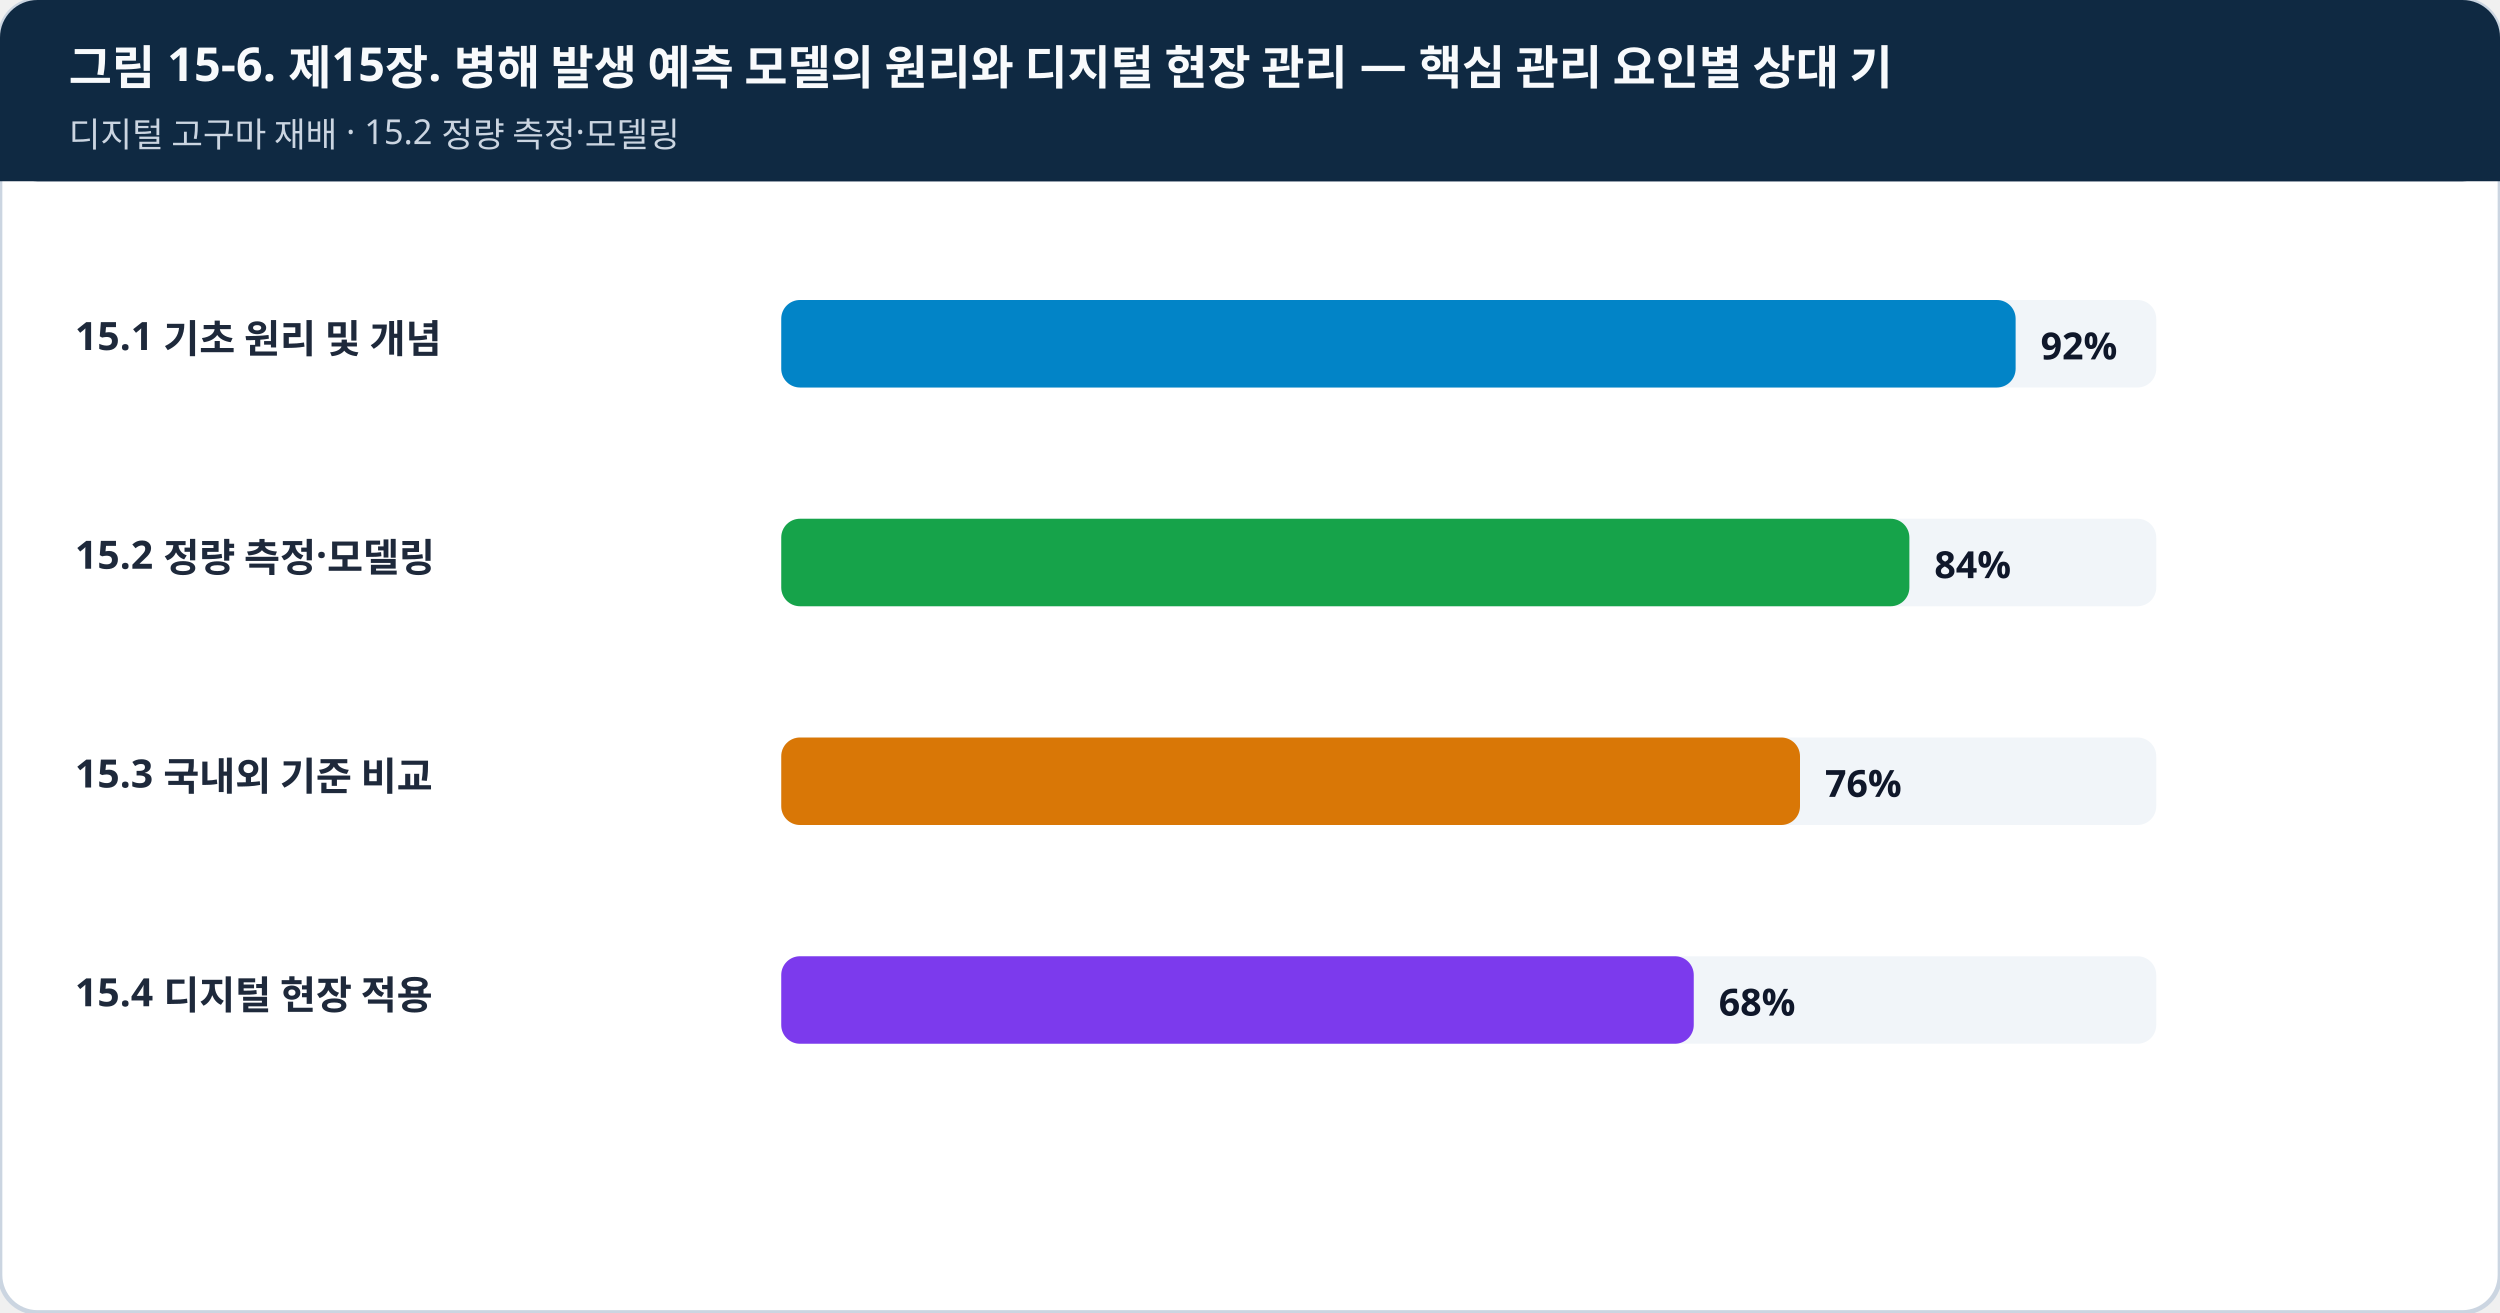
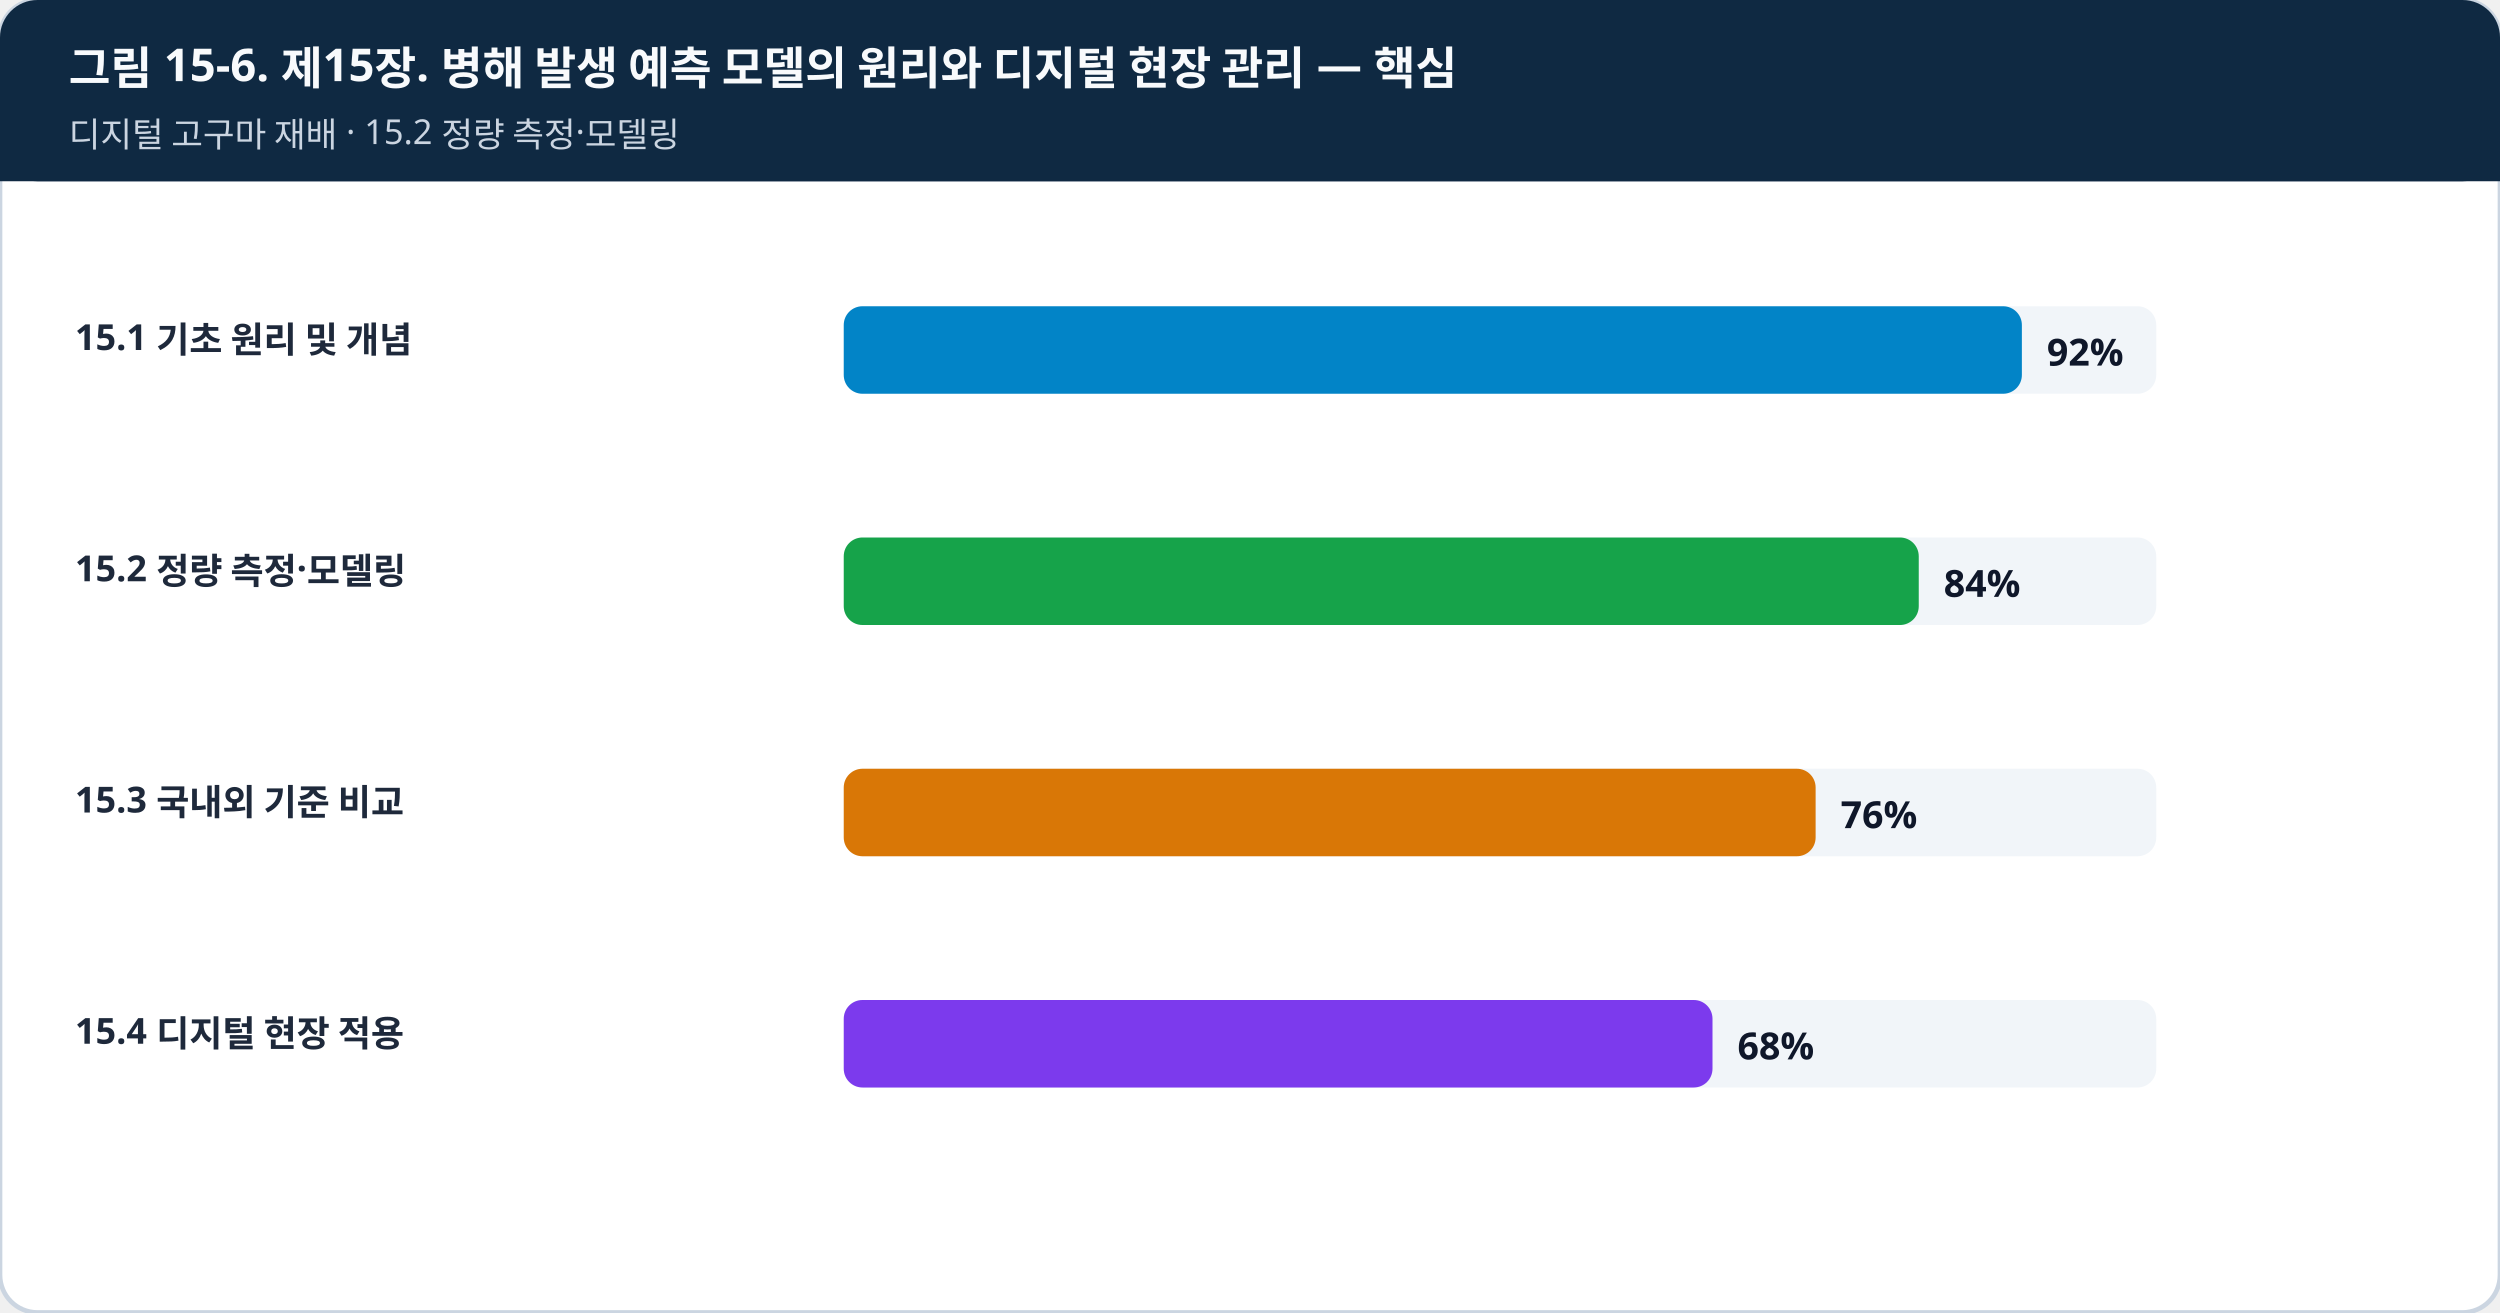
<svg xmlns="http://www.w3.org/2000/svg" viewBox="0 0 800 420" width="800" height="420" style="background:#ffffff;font-family:'Malgun Gothic', 'Apple SD Gothic Neo', 'Noto Sans KR', sans-serif;">
  <rect x="0" y="0" width="800" height="420" rx="12" fill="#ffffff" stroke="#cbd5e1" stroke-width="1.5" />
  <rect x="0" y="0" width="800" height="58" rx="12" fill="#0f2942" />
  <rect x="0" y="42" width="800" height="16" fill="#0f2942" />
-   <text x="22" y="27" font-size="15" font-weight="700" fill="#f8fafc">그림 15-6. 제15장. 병해 발생 예측 모델의 원리와 디지털 현장 관리 — 핵심 관리 요인별 상대 기</text>
+   <text x="22" y="27" font-size="14.5" font-weight="700" fill="#f8fafc">그림 15-6. 제15장. 병해 발생 예측 모델의 원리와 디지털 현장 관리 — 핵심</text>
  <text x="22" y="47" font-size="11" fill="#cbd5e1">디지털 고구마 재배 · 15.2 정량 측정·모델링</text>
-   <text x="24" y="112" font-size="12.5" font-weight="700" fill="#1e293b">15.1 기초 원리 및 개념</text>
-   <rect x="250" y="96" width="440" height="28" rx="6" fill="#f1f5f9" />
-   <rect x="250" y="96" width="395" height="28" rx="6" fill="#0284c7" />
-   <text x="653" y="115" font-size="12" font-weight="700" fill="#0f172a">92%</text>
-   <text x="24" y="182" font-size="12.5" font-weight="700" fill="#1e293b">15.2 정량 측정·모델링</text>
-   <rect x="250" y="166" width="440" height="28" rx="6" fill="#f1f5f9" />
-   <rect x="250" y="166" width="361" height="28" rx="6" fill="#16a34a" />
-   <text x="619" y="185" font-size="12" font-weight="700" fill="#0f172a">84%</text>
-   <text x="24" y="252" font-size="12.5" font-weight="700" fill="#1e293b">15.3 국내외 기준 비교</text>
-   <rect x="250" y="236" width="440" height="28" rx="6" fill="#f1f5f9" />
-   <rect x="250" y="236" width="326" height="28" rx="6" fill="#d97706" />
-   <text x="584" y="255" font-size="12" font-weight="700" fill="#0f172a">76%</text>
-   <text x="24" y="322" font-size="12.5" font-weight="700" fill="#1e293b">15.4 디지털 현장 적용</text>
-   <rect x="250" y="306" width="440" height="28" rx="6" fill="#f1f5f9" />
-   <rect x="250" y="306" width="292" height="28" rx="6" fill="#7c3aed" />
-   <text x="550" y="325" font-size="12" font-weight="700" fill="#0f172a">68%</text>
+   <text text-anchor="start" font-size="11.5" font-weight="700" fill="#1e293b">
+     <tspan x="24" y="112.0">15.1 기초 원리 및 개념</tspan>
+   </text>
+   <rect x="270" y="98" width="420" height="28" rx="6" fill="#f1f5f9" />
+   <rect x="270" y="98" width="377" height="28" rx="6" fill="#0284c7" />
+   <text x="655" y="117" font-size="12" font-weight="700" fill="#0f172a">92%</text>
+   <text text-anchor="start" font-size="11.5" font-weight="700" fill="#1e293b">
+     <tspan x="24" y="186.0">15.2 정량 측정·모델링</tspan>
+   </text>
+   <rect x="270" y="172" width="420" height="28" rx="6" fill="#f1f5f9" />
+   <rect x="270" y="172" width="344" height="28" rx="6" fill="#16a34a" />
+   <text x="622" y="191" font-size="12" font-weight="700" fill="#0f172a">84%</text>
+   <text text-anchor="start" font-size="11.5" font-weight="700" fill="#1e293b">
+     <tspan x="24" y="260.0">15.3 국내외 기준 비교</tspan>
+   </text>
+   <rect x="270" y="246" width="420" height="28" rx="6" fill="#f1f5f9" />
+   <rect x="270" y="246" width="311" height="28" rx="6" fill="#d97706" />
+   <text x="589" y="265" font-size="12" font-weight="700" fill="#0f172a">76%</text>
+   <text text-anchor="start" font-size="11.5" font-weight="700" fill="#1e293b">
+     <tspan x="24" y="334.0">15.4 디지털 현장 적용</tspan>
+   </text>
+   <rect x="270" y="320" width="420" height="28" rx="6" fill="#f1f5f9" />
+   <rect x="270" y="320" width="278" height="28" rx="6" fill="#7c3aed" />
+   <text x="556" y="339" font-size="12" font-weight="700" fill="#0f172a">68%</text>
</svg>
